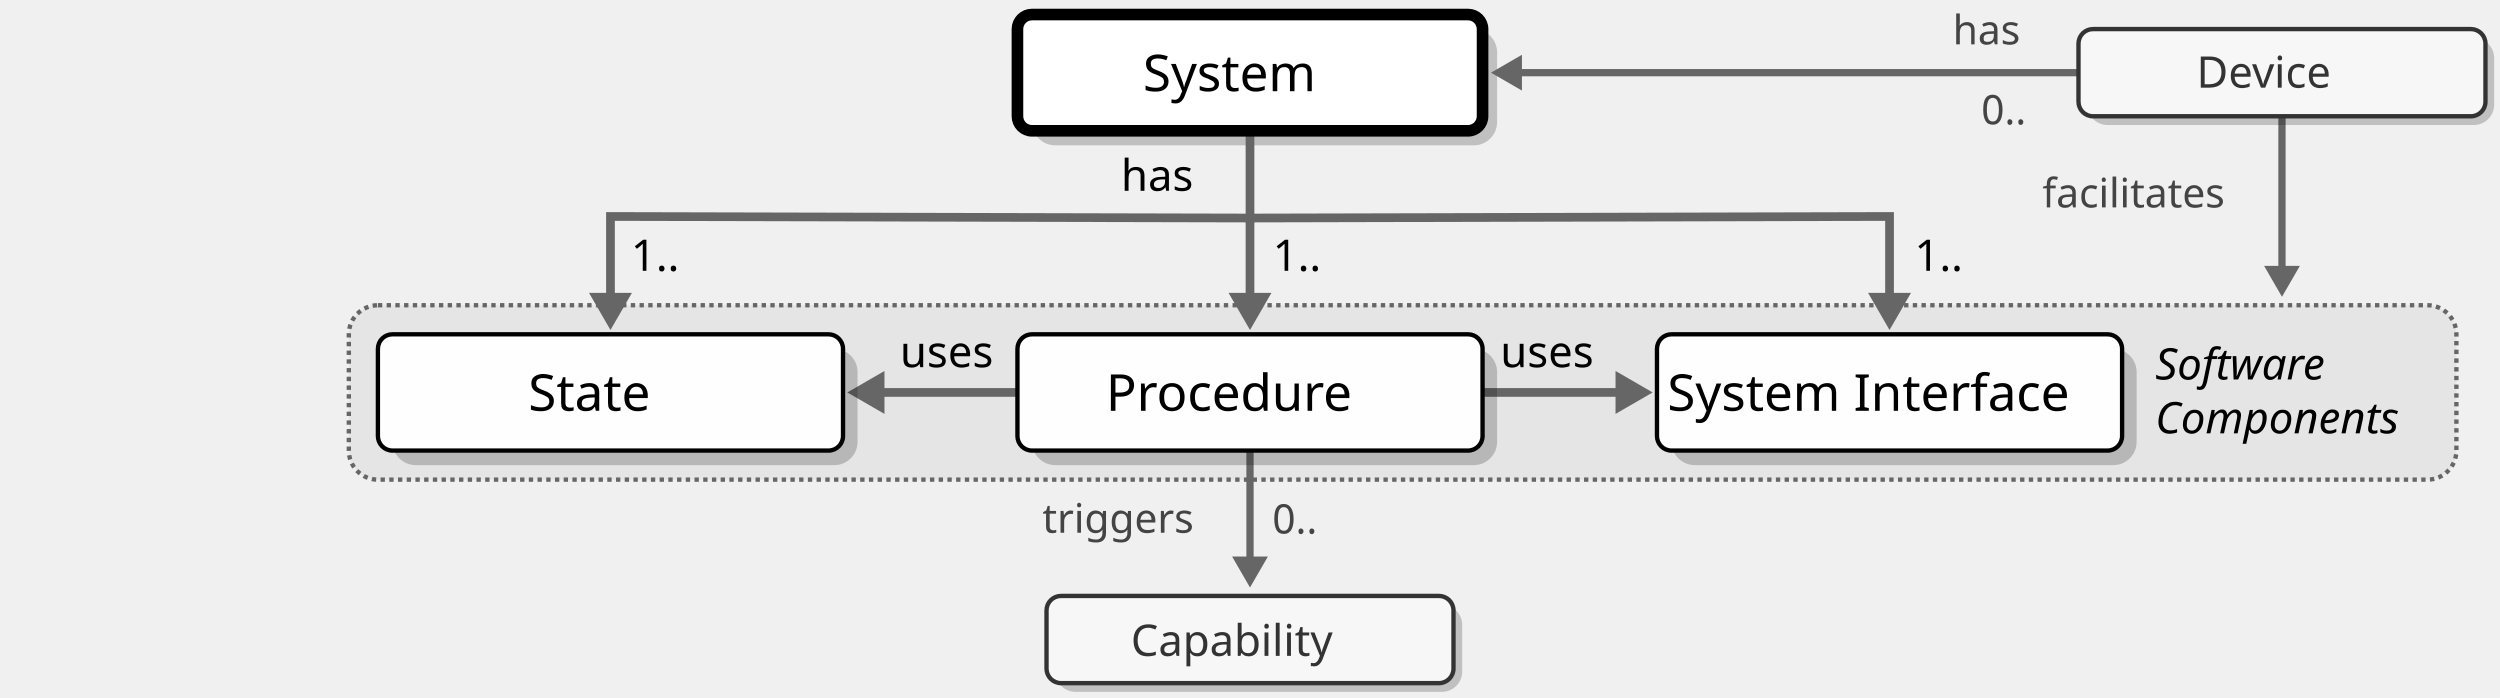
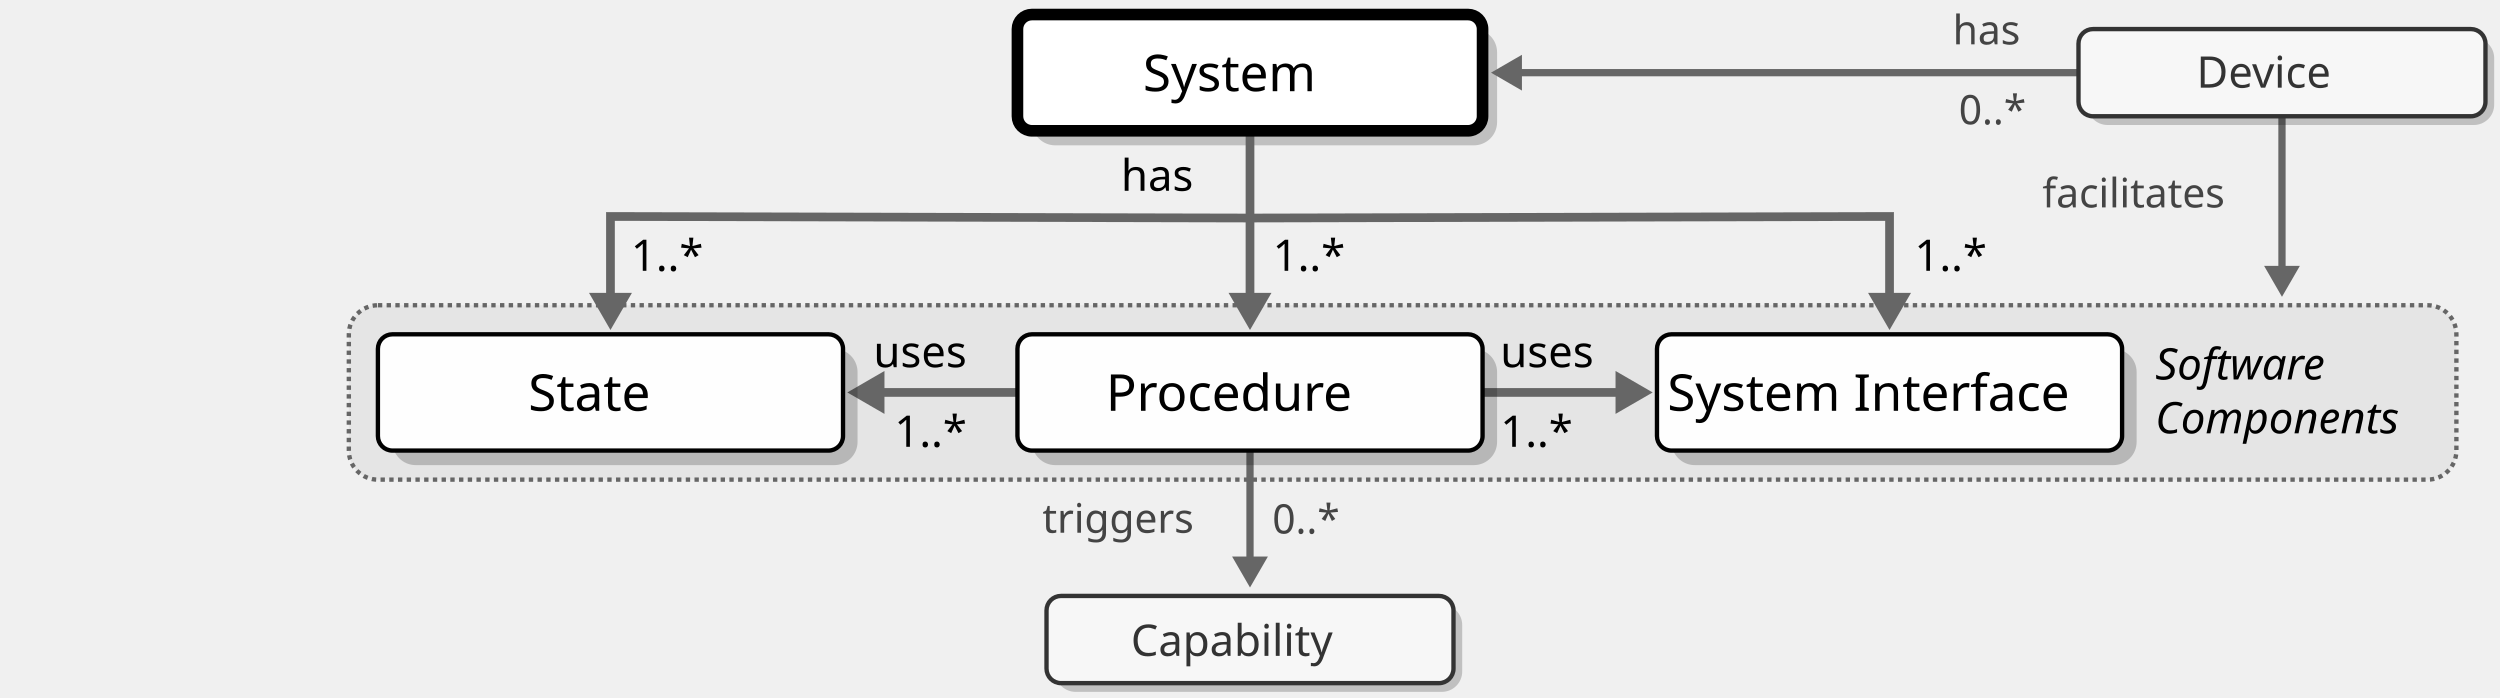
<svg xmlns="http://www.w3.org/2000/svg" xmlns:xlink="http://www.w3.org/1999/xlink" width="172mm" height="48mm" version="1.1" viewBox="0 0 172 48" id="svg162">
  <defs id="defs5">
    <marker id="a" overflow="visible" orient="auto">
      <path transform="scale(0.4)" d="M 5.77,0 -2.88,5 V -5 Z" fill="context-stroke" fill-rule="evenodd" stroke="context-stroke" stroke-width="1pt" id="path2" />
    </marker>
    <marker id="e" overflow="visible" orient="auto">
      <path transform="scale(0.4)" d="M 5.77,0 -2.88,5 V -5 Z" fill="context-stroke" fill-rule="evenodd" stroke="context-stroke" stroke-width="1pt" id="path824" />
    </marker>
    <marker id="a-2" overflow="visible" orient="auto">
      <path transform="scale(0.4)" d="M 5.77,0 -2.88,5 V -5 Z" fill="context-stroke" fill-rule="evenodd" stroke="context-stroke" stroke-width="1pt" id="path2-3" />
    </marker>
    <marker id="a-3" overflow="visible" orient="auto">
      <path transform="scale(0.4)" d="M 5.77,0 -2.88,5 V -5 Z" fill="context-stroke" fill-rule="evenodd" stroke="context-stroke" stroke-width="1pt" id="path2-2" />
    </marker>
  </defs>
  <rect id="rect1309" x="24" y="21" width="145" height="12" rx="2" fill="none" opacity="0.913" stroke="#000000" stroke-linejoin="round" stroke-width="0.333" style="opacity:1;fill:#e5e5e5;fill-opacity:1;stroke:#666666;stroke-width:0.3;stroke-miterlimit:4;stroke-dasharray:0.3, 0.3;stroke-dashoffset:0;stroke-opacity:1" />
  <path d="M 157,8 V 19" marker-end="url(#a)" id="path3142" style="fill:none;stroke:#666666;stroke-width:0.5;stroke-miterlimit:4;stroke-dasharray:none;stroke-opacity:1" />
  <rect id="rect1495" x="71" y="2" width="32" height="8" rx="1.6" fill="none" opacity="0.913" stroke="#000000" stroke-linejoin="round" stroke-width="0.333" style="opacity:1;fill:#000000;fill-opacity:0.2;stroke:none;stroke-width:0.8;stroke-miterlimit:4;stroke-dasharray:none" />
  <use x="0" y="0" xlink:href="#g1121" id="use1391" transform="translate(-71,39)" width="100%" height="100%" />
  <path d="M 143,5 H 104" marker-end="url(#a)" id="path6698" style="fill:none;stroke:#666666;stroke-width:0.5;stroke-miterlimit:4;stroke-dasharray:none;stroke-opacity:1" />
  <path d="M 70,27 H 60" marker-end="url(#a)" id="path1315" style="fill:none;stroke:#666666;stroke-width:0.6;stroke-miterlimit:4;stroke-dasharray:none" />
  <g id="g1747" transform="translate(1.999999,-16)">
    <rect id="rect1743" x="25" y="40" width="32" height="8" rx="1.6" fill="none" opacity="0.913" stroke="#000000" stroke-linejoin="round" stroke-width="0.333" style="opacity:1;fill:#000000;fill-opacity:0.2;stroke:none;stroke-width:0.8;stroke-miterlimit:4;stroke-dasharray:none" />
    <rect id="use8966" x="24" y="39" width="32" height="8" rx="1" fill="none" opacity="0.913" stroke="#000000" stroke-linejoin="round" stroke-width="0.333" style="opacity:1;fill:#fefefe;fill-opacity:1;stroke-width:0.3;stroke-miterlimit:4;stroke-dasharray:none" />
  </g>
  <path d="m 102,27 h 10" marker-end="url(#a)" id="path1317" style="fill:none;stroke:#666666;stroke-width:0.6;stroke-miterlimit:4;stroke-dasharray:none" />
  <path d="m 86,31 v 8" marker-end="url(#a)" id="path6006" style="fill:none;stroke:#666666;stroke-width:0.5;stroke-miterlimit:4;stroke-dasharray:none;stroke-opacity:1" />
  <use x="0" y="0" xlink:href="#g1747" id="use1909" transform="translate(44)" width="100%" height="100%" />
  <text x="85.915" y="28.259" font-size="3.5px" style="line-height:1.25;font-family:sans-serif;stroke-width:0.265" xml:space="preserve" id="text1323">
    <tspan x="85.915" y="28.259" font-size="3.5px" stroke-width="0.265" text-align="center" text-anchor="middle" id="tspan1321">Procedure</tspan>
  </text>
  <text x="41.915" y="28.259" font-size="3.5px" style="line-height:1.25;font-family:sans-serif;stroke-width:0.265" xml:space="preserve" id="text1327">
    <tspan x="41.915" y="28.259" font-size="3.5px" stroke-width="0.265" text-align="center" text-anchor="middle" id="tspan1325">State</tspan>
  </text>
  <use x="0" y="0" xlink:href="#g1747" id="use1911" transform="translate(88)" width="100%" height="100%" />
  <text x="129.915" y="28.259" font-size="3.5px" style="line-height:1.25;font-family:sans-serif;stroke-width:0.265" xml:space="preserve" id="text1331">
    <tspan x="129.915" y="28.259" font-size="3.5px" stroke-width="0.265" text-align="center" text-anchor="middle" id="tspan1329">System Interface</tspan>
  </text>
  <text x="148.28" y="26.11" style="font-size:3px;line-height:1.25;font-family:sans-serif;stroke-width:0.265" xml:space="preserve" id="text1335">
    <tspan x="148.28" y="26.11" stroke-width="0.265" id="tspan1333" style="font-style:italic;font-variant:normal;font-weight:normal;font-stretch:normal;font-family:sans-serif;-inkscape-font-specification:'sans-serif Italic'">Software</tspan>
  </text>
  <text x="148.28" y="29.814" style="font-size:3px;line-height:1.25;font-family:sans-serif;stroke-width:0.265" xml:space="preserve" id="text1339">
    <tspan x="148.28" y="29.814" stroke-width="0.265" id="tspan1337" style="font-style:italic;font-variant:normal;font-weight:normal;font-stretch:normal;font-family:sans-serif;-inkscape-font-specification:'sans-serif Italic'">Components</tspan>
  </text>
-   <text x="61.922" y="25.261" style="font-size:3px;line-height:1.25;font-family:sans-serif;stroke-width:0.265" xml:space="preserve" id="text1343">
-     <tspan x="61.922" y="25.261" stroke-width="0.265" id="tspan1341">uses</tspan>
+   <text x="75.287" y="25.261" style="font-size:3px;line-height:1.25;font-family:sans-serif;stroke-width:0.265" xml:space="preserve" id="text1343">
+     <tspan x="68.857" y="25.261" stroke-width="0.265" id="tspan1341" style="text-align:end;text-anchor:end">uses</tspan>
  </text>
  <text x="103.225" y="25.261" style="font-size:3px;line-height:1.25;font-family:sans-serif;stroke-width:0.265" xml:space="preserve" id="text1347">
    <tspan x="103.225" y="25.261" stroke-width="0.265" id="tspan1345">uses</tspan>
  </text>
  <path d="m 86,9 -2e-6,12" marker-end="url(#a)" id="path1361" style="fill:none;stroke:#666666;stroke-width:0.6;stroke-miterlimit:4;stroke-dasharray:none" />
  <path d="M 86,15 42,14.893 42,21" marker-end="url(#a)" id="path1363" style="fill:none;stroke:#666666;stroke-width:0.6;stroke-miterlimit:4;stroke-dasharray:none" />
  <rect id="rect1367" x="70" y="1" width="32" height="8" rx="1" fill="none" opacity="0.913" stroke="#000000" stroke-linejoin="round" stroke-width="0.333" style="opacity:1;fill:#ffffff;fill-opacity:1;stroke-width:0.8;stroke-miterlimit:4;stroke-dasharray:none" />
  <text x="89.326" y="13.124" style="font-size:3px;line-height:1.25;font-family:sans-serif;stroke-width:0.265" xml:space="preserve" id="text1371">
    <tspan x="84.443" y="13.124" stroke-width="0.265" id="tspan1369" style="text-align:end;text-anchor:end">has</tspan>
  </text>
  <text x="87.565" y="18.632" style="font-size:3px;line-height:1.25;font-family:sans-serif;stroke-width:0.265" xml:space="preserve" id="text1375">
-     <tspan x="87.565" y="18.632" stroke-width="0.265" id="tspan1373">1..</tspan>
+     <tspan x="87.565" y="18.632" stroke-width="0.265" id="tspan1373">1..*</tspan>
  </text>
  <text x="43.411" y="18.632" style="font-size:3px;line-height:1.25;font-family:sans-serif;stroke-width:0.265" xml:space="preserve" id="text1379">
-     <tspan x="43.411" y="18.632" stroke-width="0.265" id="tspan1377">1..</tspan>
+     <tspan x="43.411" y="18.632" stroke-width="0.265" id="tspan1377">1..*</tspan>
  </text>
  <text x="131.719" y="18.632" style="font-size:3px;line-height:1.25;font-family:sans-serif;stroke-width:0.265" xml:space="preserve" id="text1383">
-     <tspan x="131.719" y="18.632" stroke-width="0.265" id="tspan1381">1..</tspan>
+     <tspan x="131.719" y="18.632" stroke-width="0.265" id="tspan1381">1..*</tspan>
  </text>
  <text x="85.958" y="6.272" font-size="3.5px" style="line-height:1.25;font-family:sans-serif;stroke-width:0.265" xml:space="preserve" id="text1387">
    <tspan x="85.958" y="6.272" font-size="3.5px" stroke-width="0.265" text-align="center" text-anchor="middle" id="tspan1385">System</tspan>
  </text>
  <use x="0" y="0" xlink:href="#path1363" id="use9624" transform="matrix(-1,0,0,1,172,-1.0000001e-8)" width="100%" height="100%" />
  <g id="g1121" transform="translate(73,1)">
    <rect id="rect907" x="70.6" y="-7.6" width="28" height="6" rx="1.4" fill="none" opacity="0.913" stroke="#000000" stroke-linejoin="round" stroke-width="0.333" style="opacity:1;fill:#000000;fill-opacity:0.2;stroke:none;stroke-width:0.3;stroke-miterlimit:4;stroke-dasharray:none;stroke-opacity:1" transform="scale(1,-1)" />
    <rect id="use8062" x="70" y="-7" width="28" height="6" rx="1" fill="none" opacity="0.913" stroke="#000000" stroke-linejoin="round" stroke-width="0.333" style="opacity:1;fill:#f7f7f7;fill-opacity:1;stroke:#333333;stroke-width:0.3;stroke-miterlimit:4;stroke-dasharray:none;stroke-opacity:1" transform="scale(1,-1)" />
  </g>
  <text x="156.915" y="6.033" font-size="3.5px" style="font-size:3px;line-height:1.25;font-family:sans-serif;stroke-width:0.265" xml:space="preserve" id="text8974">
    <tspan x="156.915" y="6.033" font-size="3.5px" stroke-width="0.265" text-align="center" text-anchor="middle" id="tspan8972" style="font-size:3px;fill:#333333;fill-opacity:1">Device</tspan>
  </text>
  <text x="144.875" y="8.547" style="font-size:2.8px;line-height:1.25;font-family:sans-serif;stroke-width:0.265" xml:space="preserve" id="text10267">
-     <tspan x="141.589" y="8.547" stroke-width="0.265" id="tspan10265" style="font-size:2.8px;text-align:end;text-anchor:end;fill:#444444;fill-opacity:1">0..</tspan>
+     <tspan x="141.589" y="8.547" stroke-width="0.265" id="tspan10265" style="font-size:2.8px;text-align:end;text-anchor:end;fill:#444444;fill-opacity:1">0..*</tspan>
  </text>
  <text x="168.501" y="14.272" style="font-size:2.8px;line-height:1.25;font-family:sans-serif;stroke-width:0.265" xml:space="preserve" id="text3562">
    <tspan x="155.246" y="14.272" stroke-width="0.265" id="tspan3560" style="font-size:2.8px;text-align:end;text-anchor:end;fill:#444444;fill-opacity:1">facilitates</tspan>
  </text>
  <text x="144.249" y="3.05" style="font-size:2.8px;line-height:1.25;font-family:sans-serif;stroke-width:0.265" xml:space="preserve" id="text3898">
    <tspan x="141.174" y="3.05" stroke-width="0.265" id="tspan3896" style="font-size:2.8px;text-align:end;text-anchor:end;fill:#444444;fill-opacity:1">has</tspan>
  </text>
  <text x="87.531" y="36.703" style="font-size:2.8px;line-height:1.25;font-family:sans-serif;stroke-width:0.265" xml:space="preserve" id="text5332">
-     <tspan x="87.531" y="36.703" stroke-width="0.265" id="tspan5330" style="font-size:2.8px;fill:#444444;fill-opacity:1">0..</tspan>
+     <tspan x="87.531" y="36.703" stroke-width="0.265" id="tspan5330" style="font-size:2.8px;fill:#444444;fill-opacity:1">0..*</tspan>
  </text>
  <text x="87.383" y="36.652" style="font-size:2.8px;line-height:1.25;font-family:sans-serif;stroke-width:0.265" xml:space="preserve" id="text5336">
    <tspan x="84.309" y="36.652" stroke-width="0.265" id="tspan5334" style="font-size:2.8px;text-align:end;text-anchor:end;fill:#444444;fill-opacity:1">triggers</tspan>
  </text>
  <text x="85.915" y="45.124" font-size="3.5px" style="font-size:3px;line-height:1.25;font-family:sans-serif;stroke-width:0.265" xml:space="preserve" id="text5340">
    <tspan x="85.915" y="45.124" font-size="3.5px" stroke-width="0.265" text-align="center" text-anchor="middle" id="tspan5338" style="font-size:3px;fill:#333333;fill-opacity:1">Capability</tspan>
  </text>
+   <text x="103.225" y="30.737" style="font-size:3px;line-height:1.25;font-family:sans-serif;stroke-width:0.265" xml:space="preserve" id="text8545">
+     <tspan x="103.225" y="30.737" stroke-width="0.265" id="tspan8543">1..*</tspan>
+   </text>
+   <text x="74.205" y="30.737" style="font-size:3px;line-height:1.25;font-family:sans-serif;stroke-width:0.265" xml:space="preserve" id="text8549">
+     <tspan x="68.857" y="30.737" stroke-width="0.265" id="tspan8547" style="text-align:end;text-anchor:end">1..*</tspan>
+   </text>
</svg>
